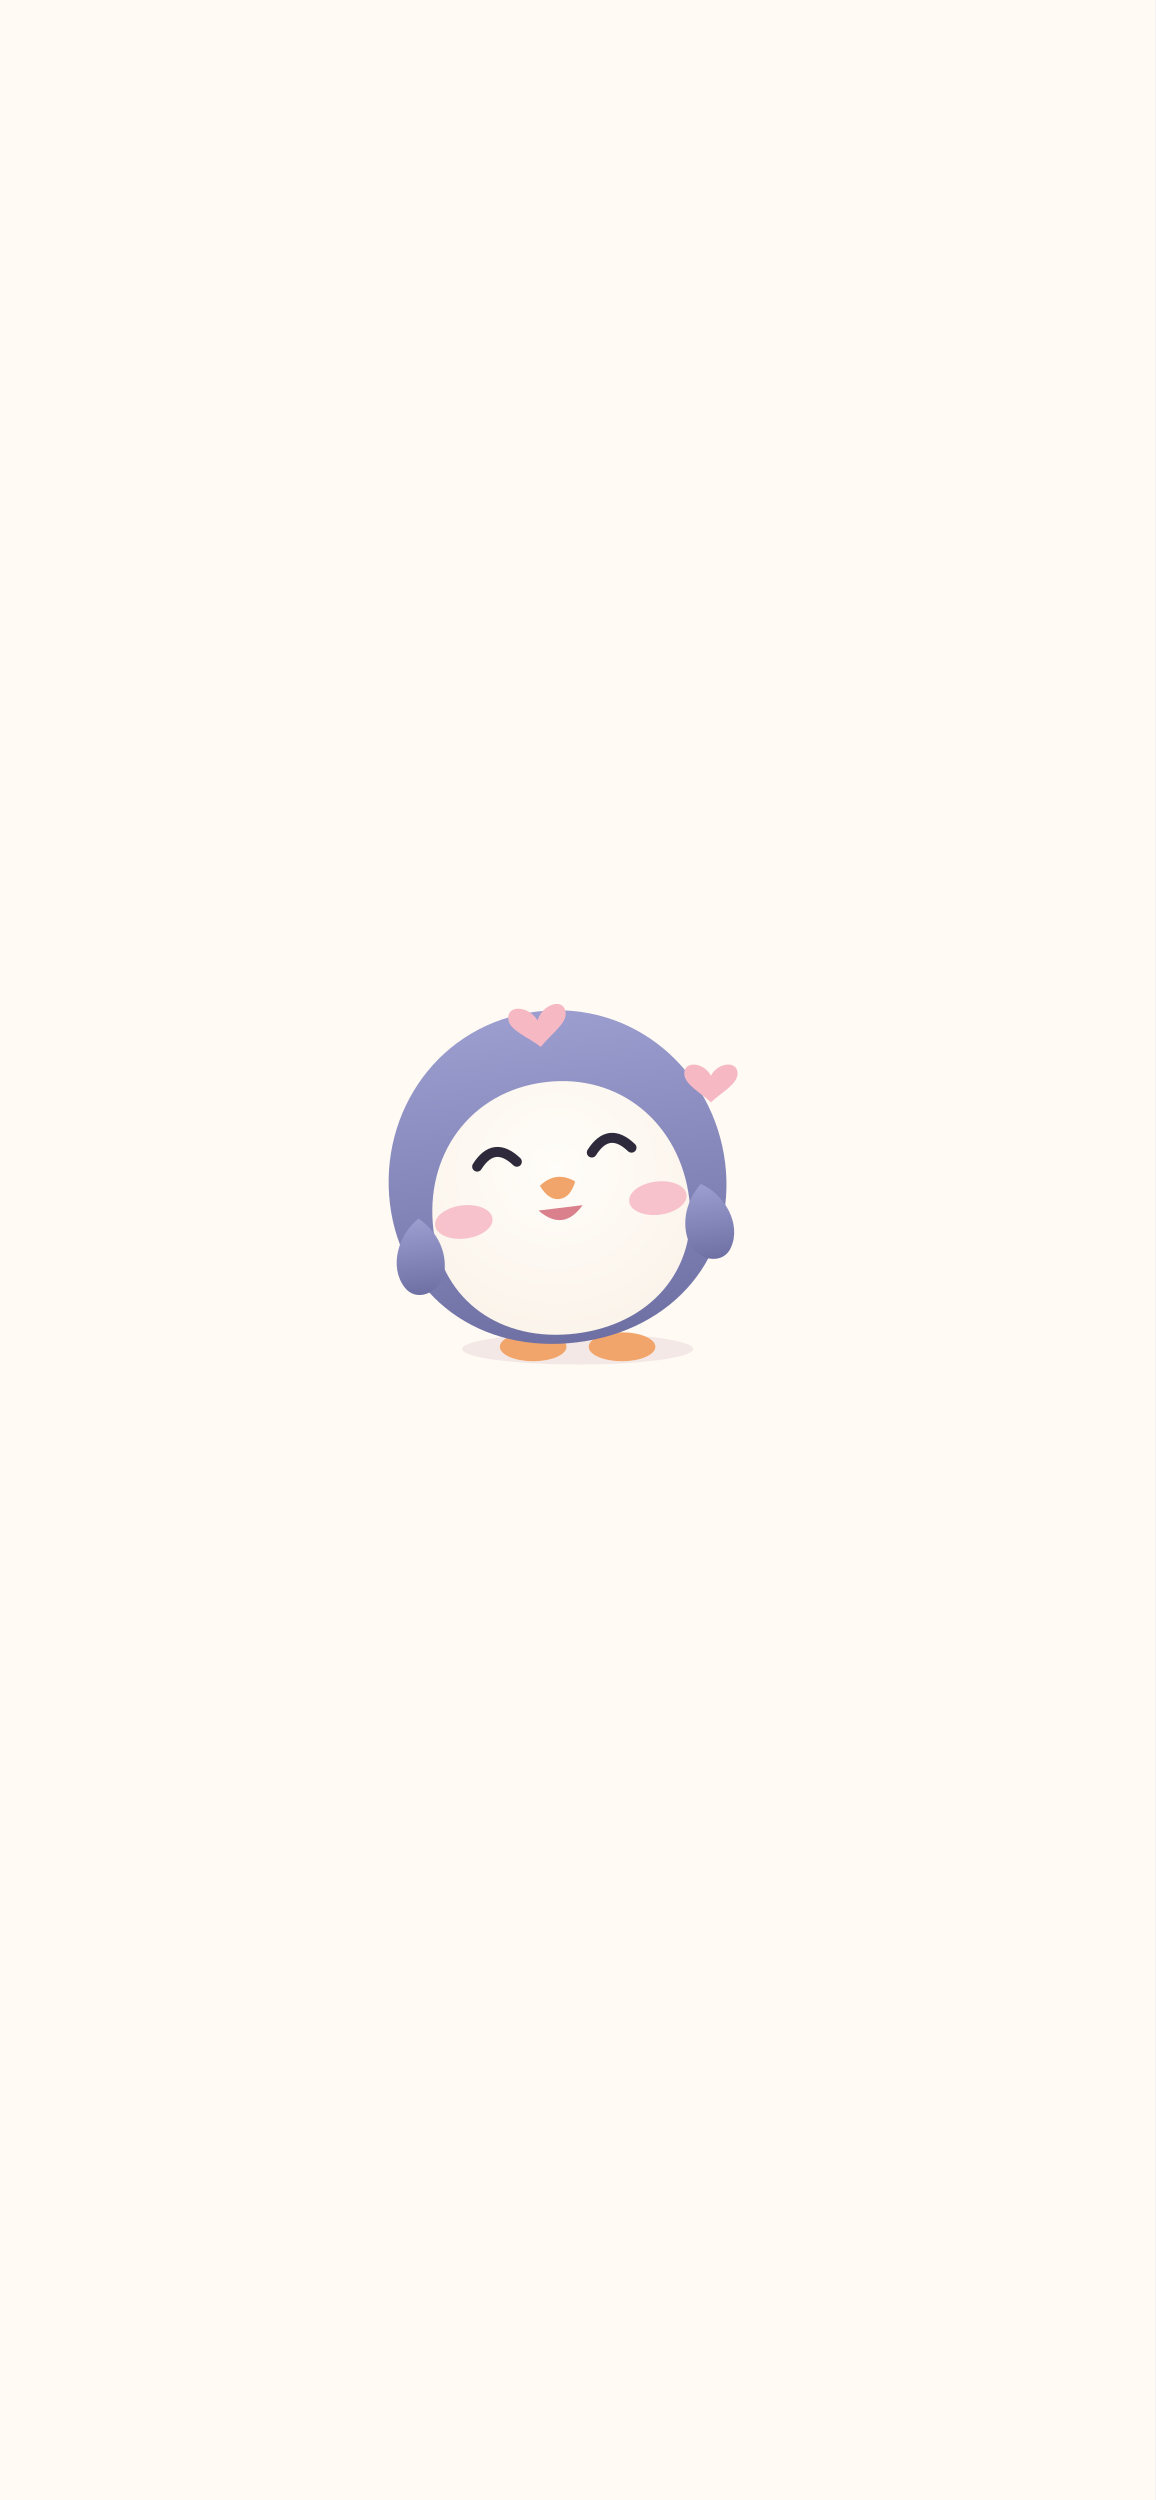
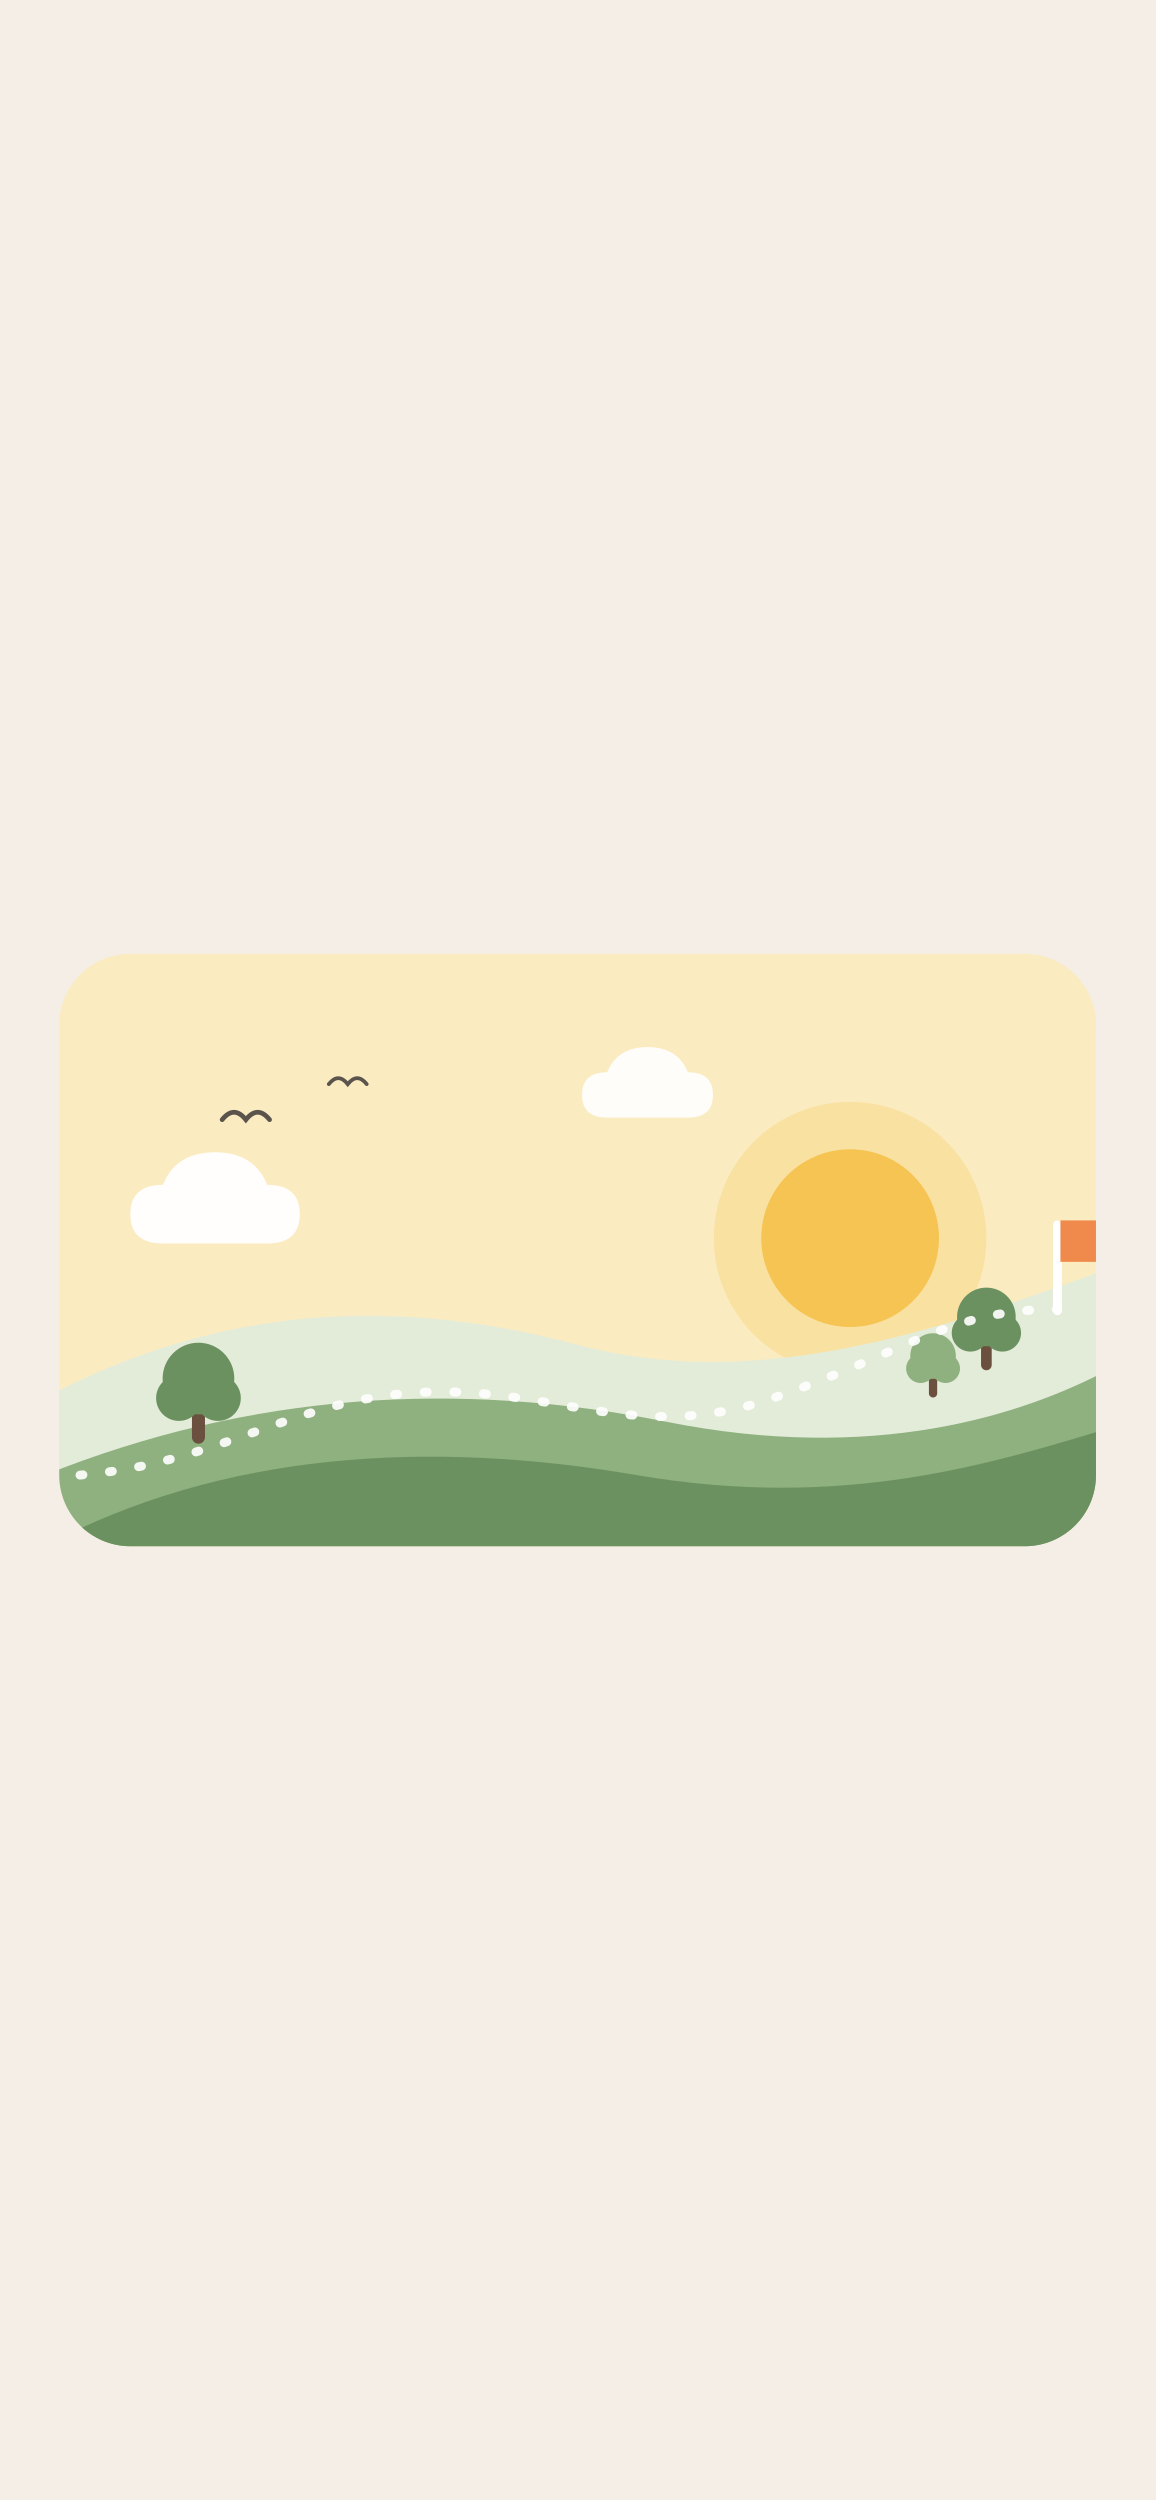
<svg xmlns="http://www.w3.org/2000/svg" width="1170" height="2532">
-   <rect width="1170" height="2532" fill="#fffaf3" />
-   <svg x="360" y="950" width="450" height="450" class="pip pip-happy pose-stand " viewBox="0 0 200 200" role="img" aria-label="Pip the penguin is happy">
-     <ellipse cx="100" cy="185" rx="52" ry="7" fill="#d9bec7" opacity=".3" />
-     <g class="feet">
-       <ellipse class="foot-l" cx="80" cy="184" rx="15" ry="6.5" fill="#f2a56a" />
-       <ellipse class="foot-r" cx="120" cy="184" rx="15" ry="6.5" fill="#f2a56a" />
-     </g>
-     <defs>
-       <linearGradient id="pip-body" x1="0" y1="0" x2="0" y2="1">
-         <stop offset="0" stop-color="#9c9ed0" />
-         <stop offset="1" stop-color="#6e70a4" />
-       </linearGradient>
-       <radialGradient id="pip-belly" cx=".5" cy=".35" r=".7">
-         <stop offset="0" stop-color="#fffdf9" />
-         <stop offset="1" stop-color="#fbf3ea" />
-       </radialGradient>
-     </defs>
-     <g class="body" transform="rotate(-7 100 184)">
-       <path d="M100 32c44 0 76 36 76 78s-32 72-76 72-76-30-76-72 32-78 76-78z" fill="url(#pip-body)" />
-       <path d="M100 64c34 0 58 26 58 60 0 32-24 54-58 54s-58-22-58-54c0-34 24-60 58-60z" fill="url(#pip-belly)" />
-       <path class="flipper flipper-l" d="M36 118c-10 6-16 20-10 30 4 7 14 5 18-3 3-8 1-19-8-27z" fill="url(#pip-body)" />
-       <path class="flipper flipper-r" d="M164 118c10 6 16 20 10 30-4 7-14 5-18-3-3-8-1-19 8-27z" fill="url(#pip-body)" />
-       <path d="M100 36c-3-7-13-9-13-2 0 5 8 9 13 14 5-5 13-9 13-14 0-7-10-5-13 2z" fill="#f6b9c4" />
-       <ellipse cx="56" cy="122" rx="13" ry="7.5" fill="#f6b9c4" opacity=".85" />
-       <ellipse cx="144" cy="122" rx="13" ry="7.5" fill="#f6b9c4" opacity=".85" />
-       <g class="eyes">
-         <path d="M65 98q9-11 18 0" fill="none" stroke="#2e2a3b" stroke-width="4.5" stroke-linecap="round" />
-         <path d="M117 98q9-11 18 0" fill="none" stroke="#2e2a3b" stroke-width="4.5" stroke-linecap="round" />
+   <defs>
+     <clipPath id="card">
+       <rect x="60" y="966" width="1050" height="600" rx="72" />
+     </clipPath>
+   </defs>
+   <rect width="1170" height="2532" fill="#f4eee6" />
+   <g clip-path="url(#card)">
+     <svg x="60" y="966" width="1050" height="600" viewBox="0 0 360 200" preserveAspectRatio="xMidYMax slice">
+       <rect width="360" height="200" fill="#fbebc0" />
+       <g class="sun">
+         <circle cx="272" cy="96" r="46" fill="#f6c453" opacity="0.28" />
+         <circle cx="272" cy="96" r="30" fill="#f6c453" />
      </g>
-       <g>
-         <path d="M92 110q8-6 16 0-3 7-8 7t-8-7z" fill="#f2a56a" />
-         <path d="M90 121q10 11 20 0z" fill="#d9808c" />
+       <path d="M60 56q4-5 8 0q4-5 8 0" transform="translate(60 56) scale(1) translate(-60 -56)" fill="none" stroke="#5b544d" stroke-width="1.6" stroke-linecap="round" />
+       <path d="M96 44q4-5 8 0q4-5 8 0" transform="translate(96 44) scale(0.8) translate(-96 -44)" fill="none" stroke="#5b544d" stroke-width="1.6" stroke-linecap="round" />
+       <g transform="translate(40 78) scale(1.1)" opacity="0.95">
+         <path d="M0 18q-10 0-10-9t10-9q4-10 16-10t16 10q10 0 10 9t-10 9z" fill="#ffffff" />
      </g>
-     </g>
-     <path class="heart" d="M160 62c-3-6-12-7-12-1 0 5 8 9 12 13 4-4 12-8 12-13 0-6-9-5-12 1z" fill="#f6b9c4" />
-   </svg>
+       <g transform="translate(190 40) scale(0.85)" opacity="0.9">
+         <path d="M0 18q-10 0-10-9t10-9q4-10 16-10t16 10q10 0 10 9t-10 9z" fill="#ffffff" />
+       </g>
+       <path d="M0 150C60 118 120 116 180 132S300 128 360 106V200H0z" fill="#e3ecd9" />
+       <path d="M0 176C70 148 140 144 210 158S330 156 360 140V200H0z" fill="#8fb07f" opacity="1" />
+       <path d="M0 200C60 168 130 164 200 176S320 172 360 160V200z" fill="#6c9160" />
+       <g transform="translate(52 150) scale(1.1)">
+         <rect x="-2" y="0" width="4" height="14" rx="2" fill="#6b4f3f" />
+         <circle cx="0" cy="-6" r="11" fill="#6c9160" />
+         <circle cx="-6" cy="0" r="7" fill="#6c9160" />
+         <circle cx="6" cy="0" r="7" fill="#6c9160" />
+       </g>
+       <g transform="translate(318 128) scale(0.9)">
+         <rect x="-2" y="0" width="4" height="14" rx="2" fill="#6b4f3f" />
+         <circle cx="0" cy="-6" r="11" fill="#6c9160" />
+         <circle cx="-6" cy="0" r="7" fill="#6c9160" />
+         <circle cx="6" cy="0" r="7" fill="#6c9160" />
+       </g>
+       <g transform="translate(300 140) scale(0.7)">
+         <rect x="-2" y="0" width="4" height="14" rx="2" fill="#6b4f3f" />
+         <circle cx="0" cy="-6" r="11" fill="#8fb07f" />
+         <circle cx="-6" cy="0" r="7" fill="#8fb07f" />
+         <circle cx="6" cy="0" r="7" fill="#8fb07f" />
+       </g>
+       <path d="M12 176C60 172 84 150 128 148S200 166 246 150s60-30 96-30" fill="none" stroke="#ffffff" stroke-width="3" stroke-linecap="round" stroke-dasharray="1 9" opacity=".9" />
+       <g class="flag" transform="translate(342 120)">
+         <rect x="-1.5" y="-30" width="3" height="32" rx="1.5" fill="#ffffff" />
+         <path d="M1 -30h20l-6 7 6 7H1z" fill="#f08a4c" />
+       </g>
+       <g class="walker ">
+         <circle r="11" fill="#f08a4c" />
+         <circle r="11" fill="#f08a4c" class="pulse" opacity=".35" />
+         <circle r="4.5" fill="#ffffff" />
+       </g>
+     </svg>
+   </g>
</svg>
